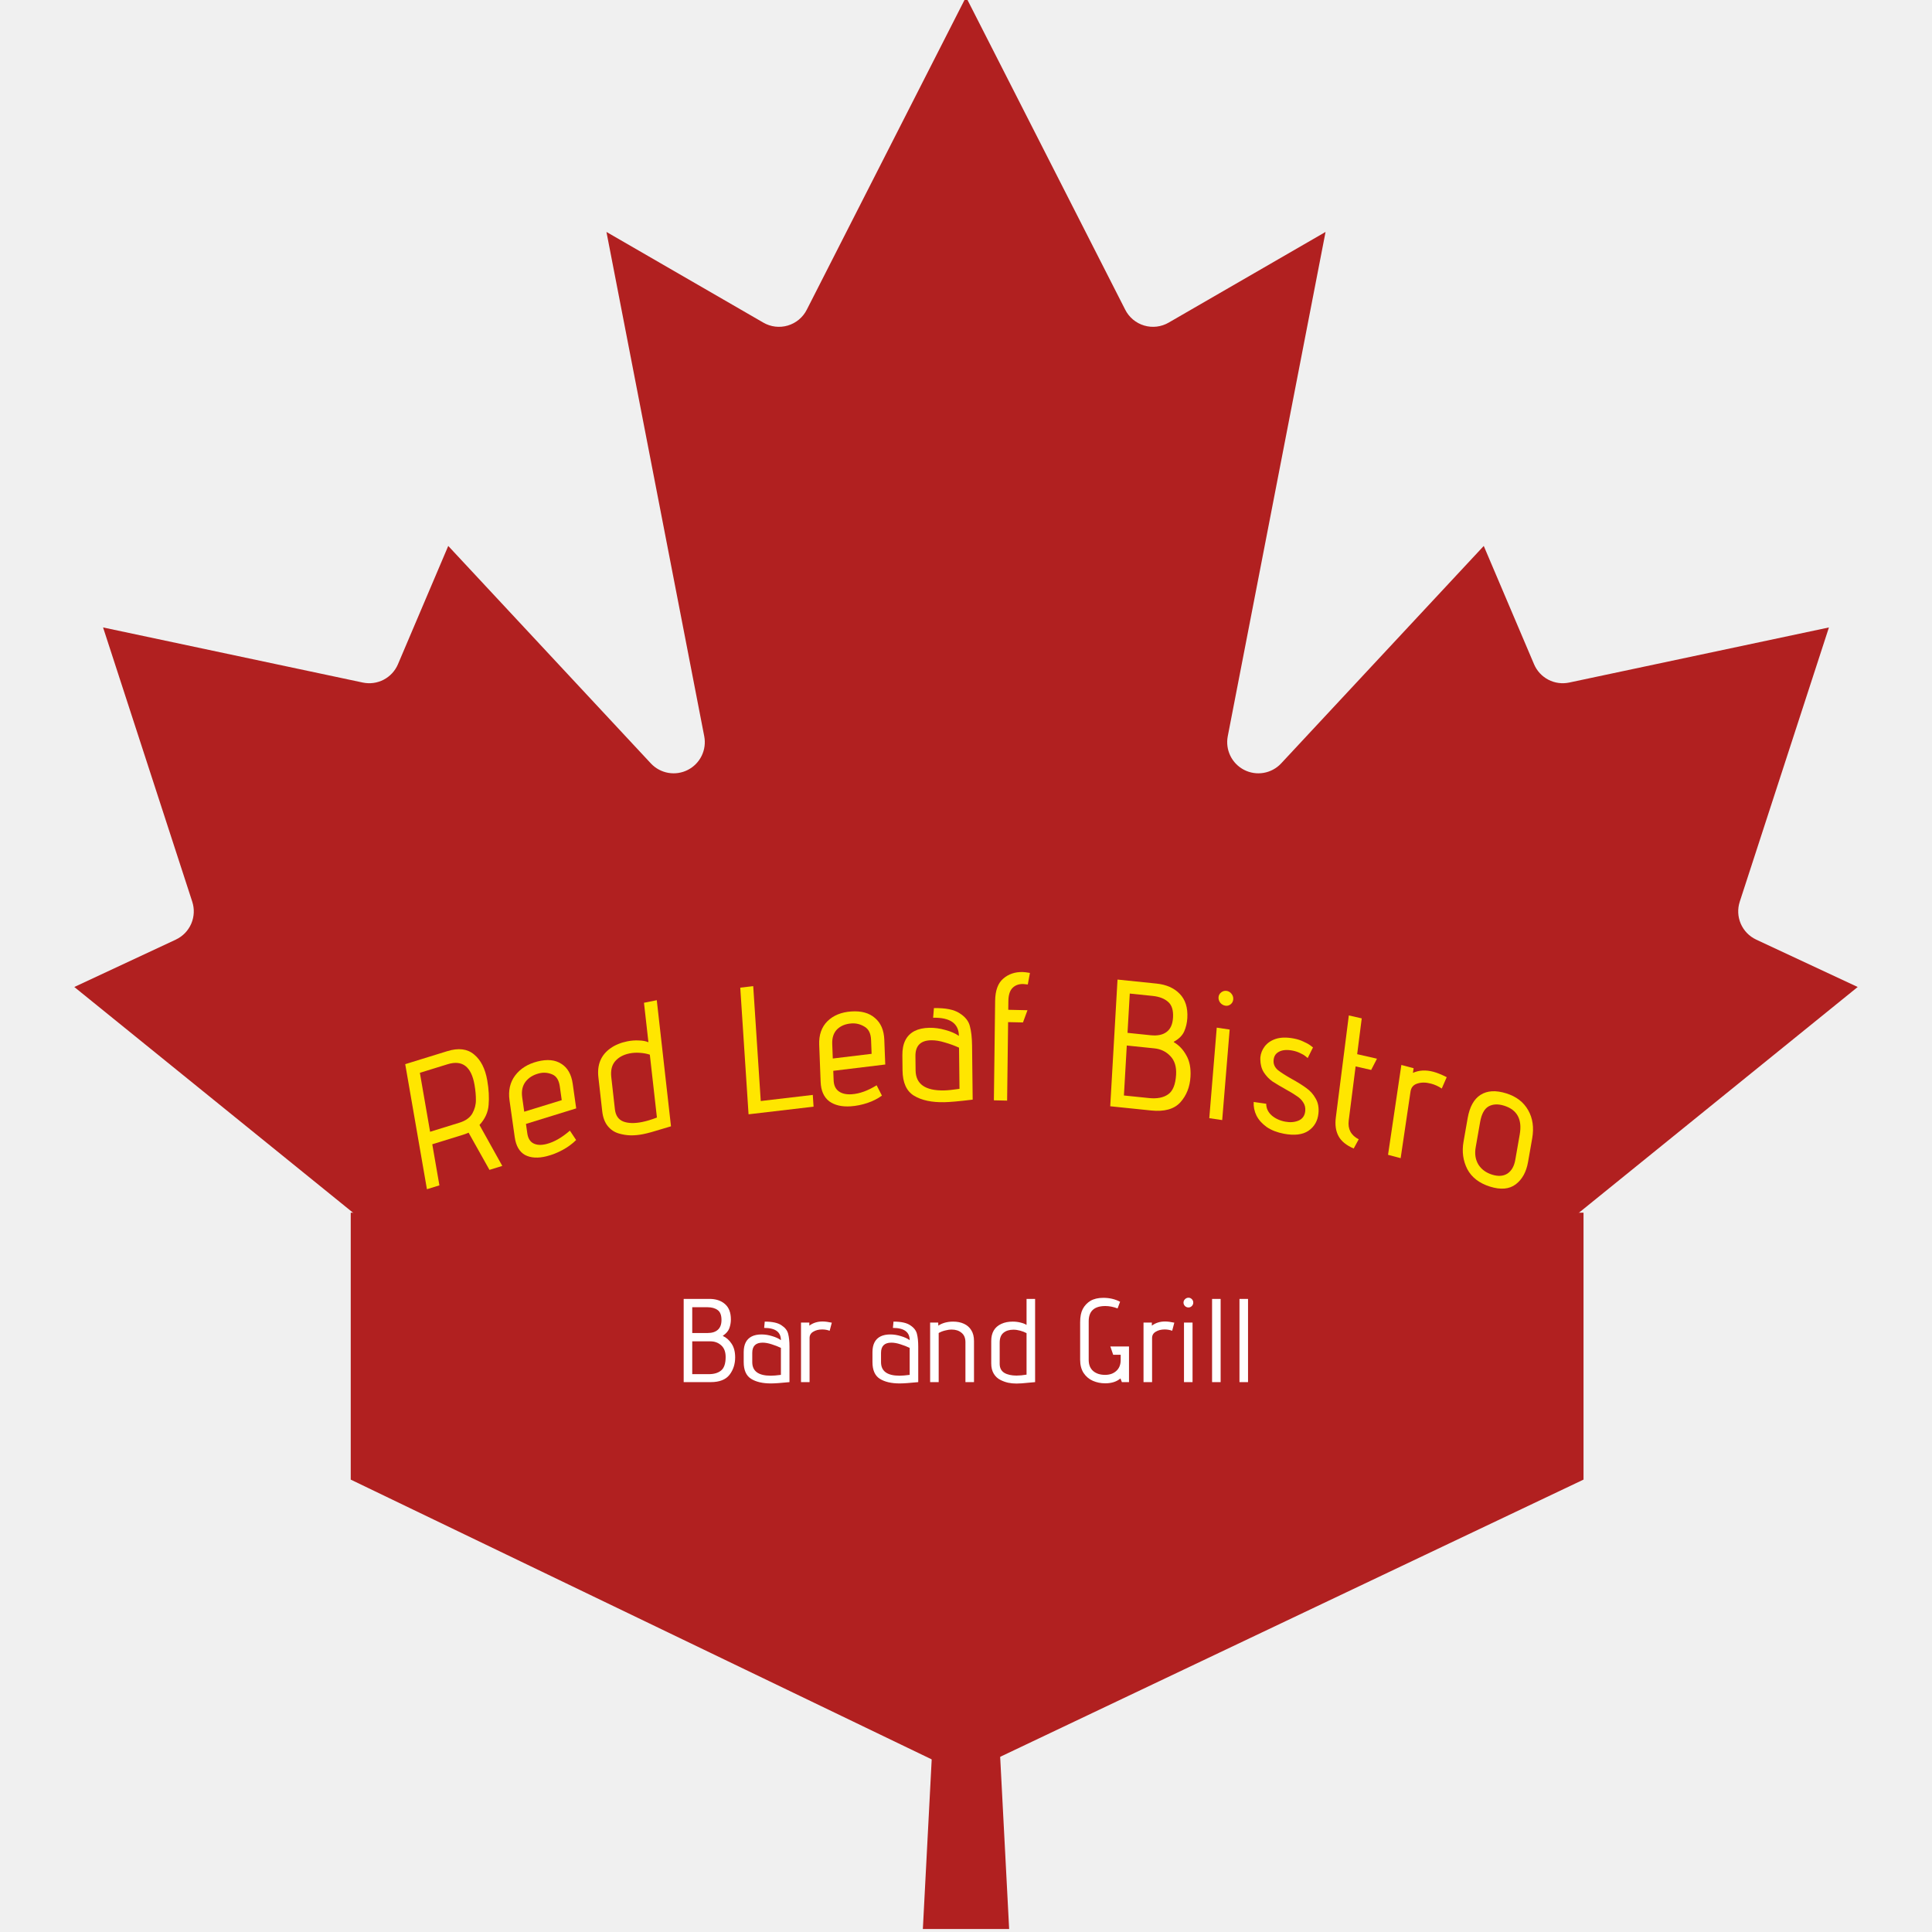
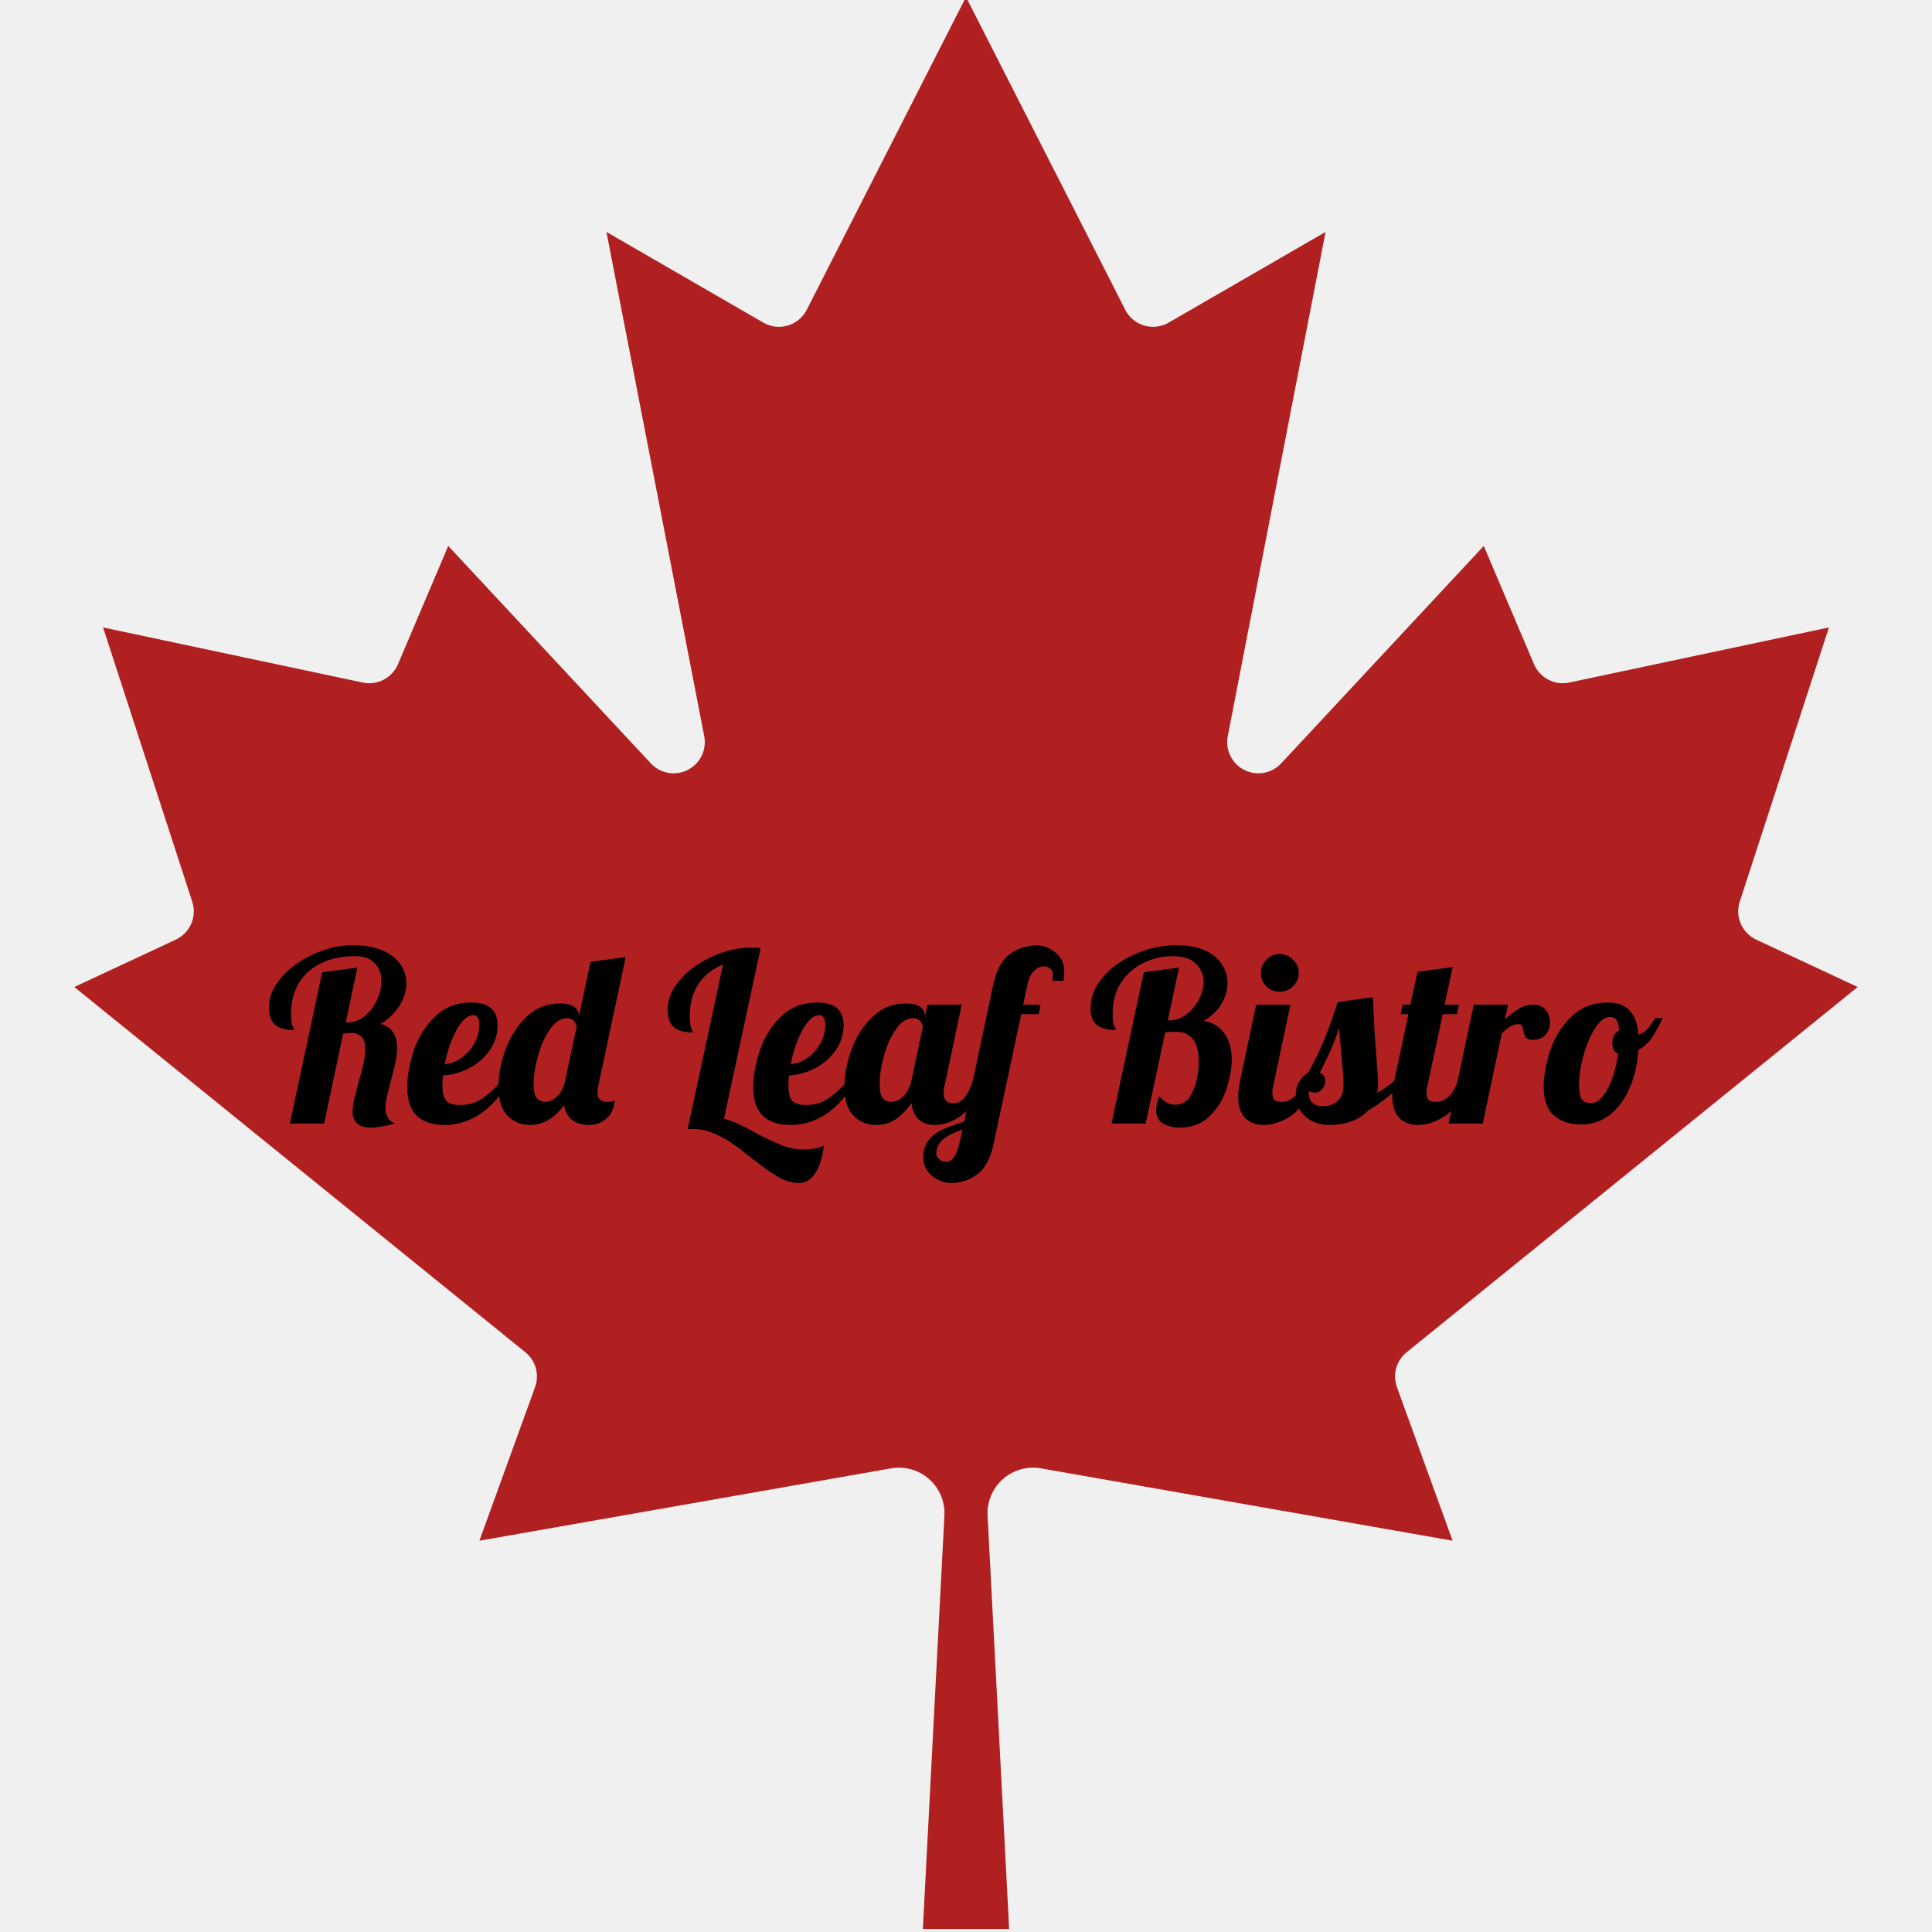
<svg xmlns="http://www.w3.org/2000/svg" width="650" height="650" viewBox="0 0 650 650" fill="none">
  <g clip-path="url(#clip0)">
-     <path d="M310.484 649L317.742 509.806C317.847 507.517 317.438 505.234 316.544 503.124C315.65 501.014 314.295 499.131 312.577 497.614C310.859 496.098 308.823 494.986 306.618 494.36C304.414 493.735 302.097 493.612 299.839 494L161.29 518.355L180 466.742C180.759 464.688 180.856 462.448 180.278 460.337C179.699 458.225 178.474 456.348 176.774 454.968L25 332.065L59.194 316.097C61.503 315.005 63.334 313.109 64.344 310.762C65.354 308.416 65.472 305.782 64.677 303.355L34.677 211.097L122.097 229.645C124.465 230.139 126.931 229.798 129.077 228.681C131.223 227.564 132.917 225.739 133.871 223.516L150.806 183.677L219.032 256.903C220.592 258.549 222.644 259.644 224.879 260.025C227.114 260.406 229.412 260.052 231.429 259.016C233.446 257.981 235.073 256.319 236.066 254.28C237.059 252.242 237.364 249.936 236.935 247.71L204.032 78.032L256.774 108.516C258.012 109.242 259.387 109.706 260.811 109.879C262.236 110.052 263.681 109.93 265.057 109.522C266.433 109.114 267.711 108.427 268.811 107.505C269.911 106.583 270.81 105.445 271.452 104.161L325 -1L378.548 104.161C379.19 105.445 380.089 106.583 381.189 107.505C382.289 108.427 383.567 109.114 384.943 109.522C386.319 109.93 387.764 110.052 389.189 109.879C390.613 109.706 391.988 109.242 393.226 108.516L445.968 78.032L413.065 247.71C412.636 249.936 412.941 252.242 413.934 254.28C414.927 256.319 416.553 257.981 418.571 259.016C420.588 260.052 422.886 260.406 425.121 260.025C427.356 259.644 429.408 258.549 430.968 256.903L499.194 183.677L516.129 223.516C517.083 225.739 518.777 227.564 520.923 228.681C523.069 229.798 525.535 230.139 527.903 229.645L615.323 211.097L585.323 303.355C584.528 305.782 584.646 308.416 585.656 310.762C586.666 313.109 588.497 315.005 590.806 316.097L625 332.065L473.226 454.968C471.526 456.348 470.301 458.225 469.722 460.337C469.144 462.448 469.241 464.688 470 466.742L488.71 518.355L350.161 494C347.903 493.612 345.586 493.735 343.382 494.36C341.177 494.986 339.141 496.098 337.423 497.614C335.705 499.131 334.35 501.014 333.456 503.124C332.562 505.234 332.153 507.517 332.258 509.806L339.516 649H310.484Z" fill="#B12020" />
-     <path d="M118 408H532.758V497.797L324 597L118 497.797V408Z" fill="#B12020" />
-     <path d="M230.015 437H238.655C240.841 437 242.588 437.573 243.895 438.72C245.228 439.867 245.895 441.587 245.895 443.88C245.895 444.92 245.721 445.92 245.375 446.88C245.028 447.813 244.321 448.64 243.255 449.36L243.215 449.44V449.48C244.388 450.013 245.361 450.88 246.135 452.08C246.935 453.253 247.335 454.787 247.335 456.68C247.335 458.947 246.695 460.907 245.415 462.56C244.135 464.187 242.028 465 239.095 465H230.015V437ZM238.055 448.48C239.548 448.48 240.695 448.12 241.495 447.4C242.321 446.68 242.735 445.573 242.735 444.08C242.735 442.48 242.308 441.373 241.455 440.76C240.601 440.12 239.441 439.8 237.975 439.8H232.895V448.48H238.055ZM238.455 462.32C240.241 462.32 241.628 461.907 242.615 461.08C243.628 460.253 244.135 458.747 244.135 456.56C244.135 454.8 243.628 453.48 242.615 452.6C241.628 451.72 240.428 451.28 239.015 451.28H232.895V462.32H238.455ZM265.61 465C262.73 465.293 260.65 465.44 259.37 465.44C256.57 465.44 254.344 464.92 252.69 463.88C251.037 462.84 250.21 460.96 250.21 458.24V454.92C250.21 452.28 251.13 450.507 252.97 449.6C253.85 449.173 254.93 448.96 256.21 448.96C257.384 448.96 258.57 449.147 259.77 449.52C260.97 449.867 261.957 450.32 262.73 450.88C262.73 448.133 260.85 446.76 257.09 446.76L257.29 444.64C259.85 444.64 261.73 445.053 262.93 445.88C264.157 446.68 264.904 447.64 265.17 448.76C265.464 449.88 265.61 451.32 265.61 453.08V465ZM262.73 453.48C261.797 453.027 260.77 452.627 259.65 452.28C258.53 451.907 257.504 451.72 256.57 451.72C254.25 451.72 253.09 452.867 253.09 455.16V458.28C253.09 461.32 255.17 462.84 259.33 462.84C260.157 462.84 261.29 462.747 262.73 462.56V453.48ZM269.491 444.96H272.291V446C273.544 445.067 275.024 444.6 276.731 444.6C277.584 444.6 278.624 444.733 279.851 445L279.131 447.72C278.331 447.427 277.491 447.28 276.611 447.28C275.437 447.28 274.437 447.533 273.611 448.04C272.784 448.52 272.371 449.227 272.371 450.16V465H269.491V444.96ZM308.931 465C306.051 465.293 303.971 465.44 302.691 465.44C299.891 465.44 297.664 464.92 296.011 463.88C294.357 462.84 293.531 460.96 293.531 458.24V454.92C293.531 452.28 294.451 450.507 296.291 449.6C297.171 449.173 298.251 448.96 299.531 448.96C300.704 448.96 301.891 449.147 303.091 449.52C304.291 449.867 305.277 450.32 306.051 450.88C306.051 448.133 304.171 446.76 300.411 446.76L300.611 444.64C303.171 444.64 305.051 445.053 306.251 445.88C307.477 446.68 308.224 447.64 308.491 448.76C308.784 449.88 308.931 451.32 308.931 453.08V465ZM306.051 453.48C305.117 453.027 304.091 452.627 302.971 452.28C301.851 451.907 300.824 451.72 299.891 451.72C297.571 451.72 296.411 452.867 296.411 455.16V458.28C296.411 461.32 298.491 462.84 302.651 462.84C303.477 462.84 304.611 462.747 306.051 462.56V453.48ZM324.811 451.6C324.811 450.16 324.371 449.093 323.491 448.4C322.638 447.68 321.544 447.32 320.211 447.32C319.464 447.32 318.704 447.427 317.931 447.64C317.158 447.827 316.451 448.107 315.811 448.48V465H312.931V444.96H315.651L315.691 446C316.304 445.573 317.038 445.24 317.891 445C318.771 444.76 319.691 444.64 320.651 444.64C322.038 444.64 323.251 444.88 324.291 445.36C325.358 445.84 326.184 446.56 326.771 447.52C327.384 448.48 327.691 449.693 327.691 451.16V465H324.811V451.6ZM333.491 451.16C333.491 448.36 334.624 446.44 336.891 445.4C337.984 444.893 339.264 444.64 340.731 444.64C341.638 444.64 342.504 444.747 343.331 444.96C344.158 445.147 344.838 445.413 345.371 445.76V437H348.251V465L346.051 465.2C344.318 465.387 342.958 465.48 341.971 465.48C340.984 465.48 340.051 465.387 339.171 465.2C338.318 465.013 337.464 464.707 336.611 464.28C335.651 463.8 334.891 463.093 334.331 462.16C333.771 461.227 333.491 460.08 333.491 458.72V451.16ZM345.371 448.52C344.731 448.173 344.011 447.893 343.211 447.68C342.438 447.467 341.678 447.36 340.931 447.36C339.571 447.36 338.464 447.707 337.611 448.4C336.758 449.093 336.331 450.2 336.331 451.72V458.84C336.331 460.227 336.851 461.24 337.891 461.88C338.931 462.493 340.304 462.8 342.011 462.8C343.024 462.8 344.144 462.693 345.371 462.48V448.52ZM376.961 463.76C375.681 464.853 373.974 465.4 371.841 465.4C370.347 465.4 368.961 465.12 367.681 464.56C366.401 464 365.361 463.12 364.561 461.92C363.787 460.72 363.401 459.227 363.401 457.44V444.88C363.401 443.013 363.694 441.52 364.281 440.4C364.894 439.253 365.761 438.333 366.881 437.64C368.054 436.973 369.494 436.64 371.201 436.64C373.281 436.64 375.161 437.08 376.841 437.96L376.001 440.2C374.561 439.667 373.187 439.4 371.881 439.4C368.147 439.4 366.281 441.107 366.281 444.52V457.52C366.281 459.147 366.787 460.4 367.801 461.28C368.814 462.133 370.147 462.56 371.801 462.56C373.347 462.56 374.601 462.12 375.561 461.24C376.547 460.36 377.041 459.133 377.041 457.56V455.8H374.521L373.561 453H379.841V465H377.441L376.961 463.76ZM384.725 444.96H387.525V446C388.778 445.067 390.258 444.6 391.965 444.6C392.818 444.6 393.858 444.733 395.085 445L394.365 447.72C393.565 447.427 392.725 447.28 391.845 447.28C390.672 447.28 389.672 447.533 388.845 448.04C388.018 448.52 387.605 449.227 387.605 450.16V465H384.725V444.96ZM399.859 439.88C399.405 439.88 399.005 439.72 398.659 439.4C398.339 439.053 398.179 438.667 398.179 438.24C398.179 437.813 398.339 437.44 398.659 437.12C399.005 436.773 399.405 436.6 399.859 436.6C400.285 436.6 400.659 436.76 400.979 437.08C401.299 437.4 401.459 437.787 401.459 438.24C401.459 438.693 401.299 439.08 400.979 439.4C400.659 439.72 400.285 439.88 399.859 439.88ZM398.339 444.96H401.219V465H398.339V444.96ZM407.788 437H410.668V465H407.788V437ZM417.007 437H419.887V465H417.007V437Z" fill="white" />
-     <path d="M157.651 381.073C156.966 381.369 156.351 381.602 155.807 381.77L145.434 384.977L147.833 398.8L143.637 400.098L136.334 358.027L150.495 353.648C154.225 352.495 157.215 352.858 159.466 354.738C161.755 356.605 163.244 359.523 163.932 363.489C164.454 366.494 164.606 369.255 164.387 371.771C164.201 374.235 163.177 376.472 161.316 378.483L168.988 392.26L164.676 393.593L157.651 381.073ZM154.552 377.725C156.65 377.076 158.107 376.035 158.922 374.601C159.731 373.126 160.126 371.632 160.109 370.117C160.124 368.551 159.971 366.846 159.651 365.003C158.58 358.832 155.558 356.516 150.585 358.054L141.26 360.937L144.703 380.77L154.552 377.725Z" fill="#FFE600" />
-     <path d="M193.832 383.547C192.544 384.833 191.028 385.948 189.283 386.891C187.538 387.834 185.759 388.535 183.946 388.995C181.029 389.734 178.6 389.599 176.66 388.589C174.754 387.529 173.593 385.53 173.177 382.59L171.423 370.209C170.961 366.948 171.587 364.161 173.302 361.849C175.055 359.528 177.568 357.952 180.84 357.123C184.112 356.293 186.783 356.554 188.853 357.906C190.956 359.208 192.233 361.45 192.684 364.631L193.856 372.905L176.955 378.129L177.4 381.269C177.639 382.961 178.332 384.099 179.476 384.685C180.621 385.27 182.08 385.338 183.854 384.889C186.416 384.239 189.042 382.739 191.731 380.389L193.832 383.547ZM188.333 365.483C188.031 363.349 187.167 362.004 185.74 361.448C184.308 360.852 182.843 360.744 181.345 361.124C179.374 361.623 177.855 362.572 176.787 363.969C175.758 365.356 175.392 367.096 175.689 369.19L176.373 374.022L188.992 370.134L188.333 365.483Z" fill="#FFE600" />
-     <path d="M201.32 362.415C200.841 358.172 202.207 354.92 205.418 352.661C206.966 351.563 208.836 350.793 211.028 350.35C212.384 350.077 213.698 349.977 214.97 350.051C216.237 350.084 217.299 350.283 218.156 350.648L216.659 337.373L220.964 336.504L225.748 378.935L222.494 379.902C219.935 380.708 217.918 381.259 216.443 381.557C214.968 381.855 213.557 381.995 212.209 381.978C210.902 381.952 209.574 381.745 208.225 381.356C206.708 380.918 205.451 380.076 204.455 378.831C203.458 377.586 202.844 375.932 202.611 373.871L201.32 362.415ZM218.627 354.83C217.612 354.498 216.487 354.291 215.255 354.209C214.063 354.119 212.908 354.187 211.792 354.412C209.759 354.822 208.164 355.681 207.007 356.99C205.85 358.298 205.401 360.103 205.661 362.407L206.877 373.196C207.114 375.298 208.065 376.677 209.729 377.333C211.388 377.948 213.493 377.999 216.045 377.484C217.559 377.178 219.215 376.679 221.013 375.985L218.627 354.83Z" fill="#FFE600" />
-     <path d="M249.051 332.286L253.413 331.775L255.946 370.427L273.455 368.372L273.715 372.329L251.844 374.895L249.051 332.286Z" fill="#FFE600" />
-     <path d="M296.713 368.61C295.289 369.646 293.653 370.472 291.806 371.089C289.958 371.705 288.101 372.078 286.235 372.207C283.233 372.414 280.811 371.848 278.97 370.509C277.167 369.126 276.209 366.951 276.094 363.984L275.612 351.489C275.485 348.197 276.4 345.567 278.358 343.598C280.357 341.627 283.04 340.524 286.407 340.292C289.774 340.059 292.426 340.793 294.363 342.492C296.339 344.149 297.389 346.582 297.513 349.792L297.835 358.143L280.344 360.268L280.466 363.438C280.532 365.145 281.109 366.388 282.197 367.169C283.284 367.949 284.741 368.276 286.567 368.15C289.204 367.968 291.992 366.96 294.932 365.128L296.713 368.61ZM293.061 349.855C292.978 347.702 292.249 346.224 290.876 345.422C289.501 344.58 288.043 344.213 286.501 344.319C284.473 344.459 282.851 345.121 281.636 346.305C280.461 347.487 279.914 349.134 279.996 351.247L280.184 356.123L293.242 354.549L293.061 349.855Z" fill="#FFE600" />
-     <path d="M327.246 369.958C322.86 370.495 319.691 370.783 317.74 370.822C313.471 370.909 310.067 370.184 307.528 368.65C304.989 367.115 303.696 364.273 303.649 360.126L303.592 355.063C303.547 351.037 304.919 348.305 307.709 346.865C309.043 346.188 310.686 345.829 312.637 345.789C314.426 345.753 316.239 346.001 318.075 346.533C319.911 347.025 321.423 347.686 322.612 348.516C322.564 344.327 319.674 342.291 313.941 342.407L314.21 339.168C318.113 339.089 320.986 339.662 322.83 340.885C324.714 342.067 325.869 343.508 326.295 345.208C326.762 346.906 327.01 349.098 327.041 351.782L327.246 369.958ZM322.656 352.48C321.226 351.818 319.653 351.24 317.94 350.746C316.226 350.211 314.657 349.958 313.234 349.987C309.697 350.059 307.948 351.843 307.987 355.34L308.041 360.098C308.094 364.733 311.291 366.987 317.634 366.859C318.894 366.833 320.621 366.656 322.813 366.327L322.656 352.48Z" fill="#FFE600" />
-     <path d="M334.803 336.704C334.847 333.248 335.752 330.767 337.52 329.261C339.288 327.715 341.473 326.971 344.075 327.029C344.645 327.042 345.457 327.142 346.512 327.328L345.792 331.217C345.061 331.119 344.553 331.067 344.269 331.06C342.724 331.026 341.498 331.486 340.591 332.442C339.726 333.358 339.28 334.812 339.255 336.805L339.218 339.732L345.683 339.878L344.167 343.993L339.166 343.88L338.834 370.291L334.382 370.191L334.803 336.704Z" fill="#FFE600" />
-     <path d="M375.977 329.563L389.084 330.912C392.401 331.254 395 332.4 396.882 334.35C398.804 336.304 399.665 339.027 399.464 342.518C399.373 344.102 399.022 345.597 398.412 347.004C397.805 348.371 396.66 349.519 394.979 350.449L394.912 350.564L394.908 350.625C396.641 351.621 398.042 353.092 399.11 355.04C400.221 356.951 400.693 359.348 400.527 362.231C400.329 365.682 399.186 368.566 397.1 370.883C395.015 373.16 391.748 374.069 387.299 373.611L373.525 372.192L375.977 329.563ZM387.168 348.297C389.433 348.53 391.204 348.161 392.481 347.19C393.798 346.223 394.522 344.603 394.653 342.329C394.793 339.893 394.243 338.141 393.002 337.074C391.764 335.967 390.032 335.298 387.807 335.069L380.101 334.275L379.34 347.491L387.168 348.297ZM386.563 369.43C389.273 369.71 391.413 369.297 392.982 368.192C394.591 367.092 395.492 364.877 395.684 361.548C395.838 358.869 395.185 356.78 393.725 355.282C392.305 353.788 390.523 352.93 388.379 352.71L379.095 351.754L378.128 368.562L386.563 369.43Z" fill="#FFE600" />
-     <path d="M412.291 338.36C411.607 338.259 411.023 337.926 410.541 337.363C410.101 336.765 409.908 336.141 409.962 335.493C410.015 334.845 410.303 334.313 410.826 333.898C411.393 333.448 412.018 333.274 412.702 333.375C413.346 333.47 413.889 333.796 414.331 334.354C414.774 334.911 414.967 335.535 414.91 336.224C414.853 336.913 414.563 337.465 414.041 337.88C413.518 338.295 412.934 338.455 412.291 338.36ZM409.361 345.742L413.706 346.383L411.194 376.841L406.849 376.2L409.361 345.742Z" fill="#FFE600" />
-     <path d="M426.004 371.349C426.007 372.875 426.624 374.187 427.854 375.283C429.088 376.339 430.605 377.035 432.404 377.372C434.043 377.679 435.522 377.564 436.841 377.028C438.205 376.458 438.969 375.385 439.134 373.808C439.249 372.716 439.024 371.746 438.461 370.898C437.937 370.058 437.217 369.345 436.3 368.761C435.427 368.144 434.201 367.399 432.621 366.526C430.735 365.472 429.219 364.569 428.075 363.819C426.975 363.036 426.021 362.032 425.211 360.808C424.442 359.592 424.044 358.136 424.018 356.44L424.034 355.701C424.174 354.366 424.669 353.139 425.519 352.02C426.414 350.868 427.663 350.03 429.267 349.506C430.91 348.989 432.891 348.947 435.21 349.381C436.489 349.621 437.593 349.972 438.523 350.435C439.497 350.865 440.249 351.273 440.779 351.661C441.309 352.049 441.63 352.295 441.741 352.398L439.962 355.962C439.851 355.859 439.588 355.645 439.173 355.32C438.799 355.002 438.223 354.667 437.445 354.315C436.67 353.923 435.784 353.633 434.785 353.446C432.906 353.094 431.382 353.242 430.214 353.889C429.046 354.537 428.466 355.603 428.474 357.089C428.479 358.204 428.968 359.182 429.939 360.024C430.955 360.832 432.502 361.823 434.58 362.996C436.623 364.121 438.267 365.15 439.514 366.085C440.806 366.986 441.846 368.15 442.634 369.576C443.466 370.969 443.779 372.657 443.571 374.639C443.309 377.146 442.19 379.081 440.213 380.443C438.241 381.764 435.496 382.096 431.979 381.437C429.7 381.01 427.762 380.256 426.163 379.173C424.609 378.057 423.46 376.769 422.716 375.31C422.012 373.859 421.703 372.337 421.788 370.745L426.004 371.349Z" fill="#FFE600" />
-     <path d="M455.44 386.405C452.964 385.342 451.264 383.958 450.338 382.253C449.413 380.547 449.107 378.464 449.421 376.004L453.798 341.633L458.14 342.623L456.606 354.665L463.267 356.183L461.316 359.973L456.082 358.779L453.762 376.993C453.398 379.858 454.517 381.96 457.121 383.301L455.44 386.405Z" fill="#FFE600" />
-     <path d="M471.469 358.292L475.596 359.386L475.364 360.955C477.42 360.037 479.705 359.912 482.221 360.579C483.479 360.913 484.982 361.521 486.731 362.402L485.062 366.224C483.948 365.469 482.742 364.919 481.445 364.575C479.716 364.116 478.185 364.108 476.853 364.549C475.527 364.95 474.76 365.854 474.552 367.262L471.235 389.649L466.989 388.523L471.469 358.292Z" fill="#FFE600" />
-     <path d="M514.095 390.941C513.505 394.306 512.124 396.81 509.953 398.452C507.782 400.095 504.892 400.35 501.284 399.217C497.676 398.084 495.133 396.124 493.657 393.337C492.227 390.521 491.804 387.451 492.387 384.126L493.777 376.195C494.445 372.39 495.885 369.778 498.099 368.36C500.358 366.914 503.253 366.745 506.784 367.854C510.16 368.914 512.612 370.803 514.141 373.523C515.677 376.203 516.125 379.365 515.486 383.01L514.095 390.941ZM511.295 381.695C512.188 376.608 510.441 373.376 506.057 372C504.001 371.354 502.246 371.437 500.794 372.249C499.381 373.073 498.438 374.827 497.968 377.511L496.472 386.043C496.092 388.206 496.392 390.117 497.37 391.776C498.393 393.408 499.934 394.546 501.99 395.192C504.046 395.837 505.765 395.722 507.147 394.846C508.536 393.929 509.42 392.39 509.799 390.227L511.295 381.695Z" fill="#FFE600" />
+     <path d="M310.484 649L317.742 509.806C317.847 507.517 317.438 505.234 316.544 503.124C315.65 501.014 314.295 499.131 312.577 497.614C310.859 496.098 308.823 494.986 306.618 494.36C304.414 493.735 302.097 493.612 299.839 494L161.29 518.355L180 466.742C180.759 464.688 180.856 462.448 180.278 460.337C179.699 458.225 178.474 456.348 176.774 454.968L25 332.065L59.194 316.097C61.503 315.005 63.334 313.109 64.344 310.762C65.354 308.416 65.472 305.782 64.677 303.355L34.677 211.097L122.097 229.645C124.465 230.139 126.931 229.798 129.077 228.681C131.223 227.564 132.917 225.739 133.871 223.516L150.806 183.677L219.032 256.903C220.592 258.549 222.644 259.644 224.879 260.025C227.114 260.406 229.412 260.052 231.429 259.016C233.446 257.98 235.073 256.319 236.066 254.28C237.059 252.242 237.364 249.936 236.935 247.71L204.032 78.032L256.774 108.516C258.012 109.242 259.387 109.706 260.811 109.879C262.236 110.052 263.681 109.93 265.057 109.522C266.433 109.114 267.711 108.427 268.811 107.505C269.911 106.583 270.81 105.445 271.452 104.161L325 -1L378.548 104.161C379.19 105.445 380.089 106.583 381.189 107.505C382.289 108.427 383.567 109.114 384.943 109.522C386.319 109.93 387.764 110.052 389.189 109.879C390.613 109.706 391.988 109.242 393.226 108.516L445.968 78.032L413.065 247.71C412.636 249.936 412.941 252.242 413.934 254.28C414.927 256.319 416.553 257.98 418.57 259.016C420.588 260.052 422.886 260.406 425.121 260.025C427.356 259.644 429.408 258.549 430.968 256.903L499.194 183.677L516.129 223.516C517.083 225.739 518.777 227.564 520.923 228.681C523.069 229.798 525.535 230.139 527.903 229.645L615.323 211.097L585.323 303.355C584.528 305.782 584.646 308.416 585.656 310.762C586.666 313.109 588.497 315.005 590.806 316.097L625 332.065L473.226 454.968C471.526 456.348 470.301 458.225 469.722 460.337C469.144 462.448 469.241 464.688 470 466.742L488.71 518.355L350.161 494C347.903 493.612 345.586 493.735 343.382 494.36C341.177 494.986 339.141 496.098 337.423 497.614C335.705 499.131 334.35 501.014 333.456 503.124C332.562 505.234 332.153 507.517 332.258 509.806L339.516 649H310.484Z" fill="#B12020" />
+     <path d="M124.88 379.36C120.72 379.36 118.64 377.573 118.64 374C118.64 372.827 118.8 371.493 119.12 370C119.493 368.453 120 366.48 120.64 364.08C121.387 361.573 121.947 359.44 122.32 357.68C122.693 355.92 122.88 354.347 122.88 352.96C122.88 349.333 121.28 347.52 118.08 347.52C117.227 347.52 116.347 347.627 115.44 347.84L109.04 378H97.52L108.4 327.12L120.24 325.52L116.32 344H116.96C119.04 344 120.96 343.28 122.72 341.84C124.48 340.4 125.84 338.613 126.8 336.48C127.813 334.293 128.32 332.16 128.32 330.08C128.32 327.627 127.573 325.627 126.08 324.08C124.64 322.48 122.453 321.68 119.52 321.68C115.2 321.68 111.413 322.453 108.16 324C104.907 325.547 102.373 327.787 100.56 330.72C98.8 333.653 97.92 337.12 97.92 341.12C97.92 343.093 98.107 344.48 98.48 345.28C98.853 346.027 99.04 346.453 99.04 346.56C96.16 346.56 94 345.973 92.56 344.8C91.173 343.573 90.48 341.573 90.48 338.8C90.48 335.387 91.867 332.08 94.64 328.88C97.467 325.627 101.067 323.013 105.44 321.04C109.813 319.013 114.187 318 118.56 318C122.56 318 125.92 318.587 128.64 319.76C131.36 320.933 133.387 322.507 134.72 324.48C136.053 326.4 136.72 328.507 136.72 330.8C136.72 333.307 135.947 335.813 134.4 338.32C132.853 340.827 130.747 342.88 128.08 344.48C130.107 345.067 131.52 346.053 132.32 347.44C133.173 348.773 133.6 350.453 133.6 352.48C133.6 354.027 133.413 355.68 133.04 357.44C132.667 359.147 132.133 361.28 131.44 363.84C131.013 365.493 130.613 367.12 130.24 368.72C129.867 370.32 129.68 371.653 129.68 372.72C129.68 373.947 129.947 375.04 130.48 376C131.067 376.96 131.84 377.627 132.8 378C129.547 378.907 126.907 379.36 124.88 379.36ZM149.487 378.48C145.54 378.48 142.474 377.467 140.287 375.44C138.1 373.36 137.007 370.133 137.007 365.76C137.007 362.08 137.727 358.027 139.167 353.6C140.607 349.173 142.954 345.36 146.207 342.16C149.46 338.907 153.594 337.28 158.607 337.28C164.474 337.28 167.407 339.84 167.407 344.96C167.407 347.947 166.554 350.693 164.847 353.2C163.14 355.707 160.874 357.733 158.047 359.28C155.22 360.773 152.207 361.627 149.007 361.84C148.9 363.44 148.847 364.507 148.847 365.04C148.847 367.653 149.3 369.44 150.207 370.4C151.114 371.307 152.58 371.76 154.607 371.76C157.487 371.76 159.94 371.093 161.967 369.76C164.047 368.427 166.314 366.4 168.767 363.68H171.487C165.567 373.547 158.234 378.48 149.487 378.48ZM149.647 358C151.62 357.893 153.487 357.2 155.247 355.92C157.06 354.64 158.5 353.013 159.567 351.04C160.687 349.067 161.247 346.987 161.247 344.8C161.247 342.613 160.58 341.52 159.247 341.52C157.327 341.52 155.434 343.2 153.567 346.56C151.754 349.92 150.447 353.733 149.647 358ZM178.35 378.48C175.31 378.48 172.777 377.44 170.75 375.36C168.723 373.28 167.71 370.027 167.71 365.6C167.71 361.653 168.483 357.52 170.03 353.2C171.63 348.827 173.977 345.147 177.07 342.16C180.217 339.12 183.95 337.6 188.27 337.6C190.457 337.6 192.083 337.973 193.15 338.72C194.217 339.467 194.75 340.453 194.75 341.68V342L198.67 323.6L210.51 322L201.31 365.2C201.097 366 200.99 366.773 200.99 367.52C200.99 369.653 202.083 370.72 204.27 370.72C205.23 370.72 206.083 370.56 206.83 370.24C206.617 372.907 205.657 374.96 203.95 376.4C202.297 377.787 200.323 378.48 198.03 378.48C195.897 378.48 194.083 377.947 192.59 376.88C191.15 375.76 190.19 374.08 189.71 371.84C186.51 376.267 182.723 378.48 178.35 378.48ZM183.55 370.72C184.723 370.72 185.897 370.213 187.07 369.2C188.297 368.187 189.203 366.773 189.79 364.96L190.11 363.68L194.03 345.36C193.55 343.493 192.457 342.56 190.75 342.56C188.617 342.56 186.697 343.813 184.99 346.32C183.283 348.773 181.95 351.76 180.99 355.28C180.03 358.747 179.55 361.813 179.55 364.48C179.55 367.147 179.923 368.853 180.67 369.6C181.47 370.347 182.43 370.72 183.55 370.72ZM268.861 398C266.461 398 264.087 397.307 261.741 395.92C259.447 394.587 256.514 392.507 252.941 389.68C250.274 387.547 247.981 385.813 246.061 384.48C244.194 383.2 242.141 382.107 239.901 381.2C237.714 380.293 235.474 379.84 233.181 379.84C232.381 379.84 231.767 379.867 231.341 379.92L243.261 324.48C239.687 325.92 236.914 328.133 234.941 331.12C233.021 334.053 232.061 337.653 232.061 341.92C232.061 343.893 232.247 345.28 232.621 346.08C232.994 346.827 233.181 347.253 233.181 347.36C230.301 347.36 228.141 346.773 226.701 345.6C225.314 344.373 224.621 342.373 224.621 339.6C224.621 336.187 226.007 332.88 228.781 329.68C231.607 326.427 235.207 323.813 239.581 321.84C243.954 319.813 248.327 318.8 252.701 318.8C253.447 318.8 254.514 318.853 255.901 318.96L243.581 376.4C245.074 376.773 246.594 377.307 248.141 378C249.741 378.747 251.661 379.733 253.901 380.96C257.367 382.827 260.327 384.24 262.781 385.2C265.234 386.213 267.794 386.72 270.461 386.72C272.861 386.72 275.101 386.293 277.181 385.44C276.754 389.333 275.794 392.4 274.301 394.64C272.861 396.88 271.047 398 268.861 398ZM265.893 378.48C261.946 378.48 258.88 377.467 256.693 375.44C254.506 373.36 253.413 370.133 253.413 365.76C253.413 362.08 254.133 358.027 255.573 353.6C257.013 349.173 259.36 345.36 262.613 342.16C265.866 338.907 270 337.28 275.013 337.28C280.88 337.28 283.813 339.84 283.813 344.96C283.813 347.947 282.96 350.693 281.253 353.2C279.546 355.707 277.28 357.733 274.453 359.28C271.626 360.773 268.613 361.627 265.413 361.84C265.306 363.44 265.253 364.507 265.253 365.04C265.253 367.653 265.706 369.44 266.613 370.4C267.52 371.307 268.986 371.76 271.013 371.76C273.893 371.76 276.346 371.093 278.373 369.76C280.453 368.427 282.72 366.4 285.173 363.68H287.893C281.973 373.547 274.64 378.48 265.893 378.48ZM266.053 358C268.026 357.893 269.893 357.2 271.653 355.92C273.466 354.64 274.906 353.013 275.973 351.04C277.093 349.067 277.653 346.987 277.653 344.8C277.653 342.613 276.986 341.52 275.653 341.52C273.733 341.52 271.84 343.2 269.973 346.56C268.16 349.92 266.853 353.733 266.053 358ZM294.756 378.48C291.716 378.48 289.183 377.44 287.156 375.36C285.13 373.28 284.116 370.027 284.116 365.6C284.116 361.653 284.89 357.52 286.436 353.2C288.036 348.827 290.383 345.147 293.476 342.16C296.623 339.12 300.356 337.6 304.676 337.6C306.863 337.6 308.49 337.973 309.556 338.72C310.623 339.467 311.156 340.453 311.156 341.68V342.24L312.036 338H323.556L317.796 365.2C317.583 366 317.476 366.853 317.476 367.76C317.476 370.053 318.57 371.2 320.756 371.2C322.25 371.2 323.53 370.507 324.596 369.12C325.716 367.733 326.596 365.92 327.236 363.68H330.596C328.623 369.44 326.17 373.36 323.236 375.44C320.356 377.467 317.45 378.48 314.516 378.48C312.276 378.48 310.463 377.867 309.076 376.64C307.743 375.36 306.943 373.52 306.676 371.12C305.13 373.307 303.396 375.093 301.476 376.48C299.61 377.813 297.37 378.48 294.756 378.48ZM299.956 370.72C301.29 370.72 302.596 370.107 303.876 368.88C305.21 367.6 306.116 365.867 306.596 363.68L310.436 345.6C310.436 344.907 310.17 344.24 309.636 343.6C309.103 342.907 308.276 342.56 307.156 342.56C305.023 342.56 303.103 343.813 301.396 346.32C299.69 348.773 298.356 351.76 297.396 355.28C296.436 358.747 295.956 361.813 295.956 364.48C295.956 367.147 296.33 368.853 297.076 369.6C297.876 370.347 298.836 370.72 299.956 370.72ZM320.066 398C317.559 398 315.372 397.173 313.506 395.52C311.586 393.92 310.626 391.867 310.626 389.36C310.626 387.067 311.212 385.173 312.386 383.68C313.559 382.187 315.079 380.987 316.946 380.08C318.812 379.227 321.292 378.32 324.386 377.36L334.066 331.68C335.132 326.56 336.999 323.013 339.666 321.04C342.386 319.067 345.372 318.08 348.626 318.08C351.132 318.08 353.319 318.907 355.186 320.56C357.106 322.16 358.066 324.213 358.066 326.72C358.066 327.947 357.986 329.04 357.826 330H354.066C354.172 328.827 354.226 328.107 354.226 327.84C354.226 326.987 353.932 326.32 353.346 325.84C352.759 325.36 352.039 325.12 351.186 325.12C350.066 325.12 348.972 325.627 347.906 326.64C346.839 327.6 346.066 329.28 345.586 331.68L344.226 338H350.066L349.506 341.2H343.586L334.386 384.4C333.319 389.573 331.479 393.12 328.866 395.04C326.252 397.013 323.319 398 320.066 398ZM318.226 390.88C320.359 390.88 321.879 388.8 322.786 384.64L323.826 380C320.999 380.96 318.839 382.053 317.346 383.28C315.799 384.56 315.026 386.213 315.026 388.24C315.026 388.88 315.346 389.467 315.986 390C316.626 390.587 317.372 390.88 318.226 390.88ZM396.898 379.36C394.764 379.36 392.898 378.907 391.298 378C389.751 377.147 388.978 375.627 388.978 373.44C388.978 372.053 389.324 370.507 390.018 368.8C390.978 369.867 391.858 370.613 392.658 371.04C393.511 371.467 394.418 371.68 395.378 371.68C398.044 371.68 400.018 370.187 401.298 367.2C402.631 364.213 403.298 360.907 403.298 357.28C403.298 350.507 400.764 347.12 395.698 347.12C394.258 347.12 393.031 347.2 392.018 347.36L385.458 378H373.938L384.818 327.12L396.658 325.52L392.898 343.28H393.378C395.404 343.28 397.298 342.64 399.058 341.36C400.818 340.027 402.231 338.373 403.298 336.4C404.364 334.373 404.898 332.347 404.898 330.32C404.898 327.867 404.018 325.813 402.258 324.16C400.551 322.507 397.911 321.68 394.338 321.68C391.084 321.68 387.911 322.427 384.818 323.92C381.724 325.36 379.191 327.547 377.218 330.48C375.298 333.413 374.338 336.96 374.338 341.12C374.338 343.093 374.524 344.48 374.898 345.28C375.271 346.027 375.458 346.453 375.458 346.56C372.631 346.56 370.498 346 369.058 344.88C367.618 343.707 366.898 341.813 366.898 339.2C366.898 335.573 368.258 332.133 370.978 328.88C373.698 325.627 377.298 323.013 381.778 321.04C386.258 319.013 390.978 318 395.938 318C399.671 318 402.818 318.587 405.378 319.76C407.938 320.933 409.831 322.48 411.058 324.4C412.338 326.32 412.977 328.427 412.977 330.72C412.977 333.173 412.284 335.547 410.898 337.84C409.511 340.133 407.538 342 404.978 343.44C408.178 344.027 410.551 345.52 412.098 347.92C413.644 350.267 414.418 353.067 414.418 356.32C414.418 359.36 413.831 362.667 412.658 366.24C411.538 369.813 409.644 372.907 406.978 375.52C404.364 378.08 401.004 379.36 396.898 379.36ZM430.548 333.68C428.788 333.68 427.294 333.067 426.068 331.84C424.841 330.613 424.228 329.12 424.228 327.36C424.228 325.6 424.841 324.107 426.068 322.88C427.294 321.6 428.788 320.96 430.548 320.96C432.308 320.96 433.801 321.6 435.028 322.88C436.308 324.107 436.948 325.6 436.948 327.36C436.948 329.12 436.308 330.613 435.028 331.84C433.801 333.067 432.308 333.68 430.548 333.68ZM425.108 378.48C422.548 378.48 420.468 377.68 418.868 376.08C417.321 374.48 416.547 372.08 416.547 368.88C416.547 367.547 416.761 365.813 417.188 363.68L422.628 338H434.148L428.388 365.2C428.174 366 428.068 366.853 428.068 367.76C428.068 368.827 428.308 369.6 428.788 370.08C429.321 370.507 430.174 370.72 431.348 370.72C432.894 370.72 434.334 370.08 435.668 368.8C437.001 367.467 437.961 365.76 438.548 363.68H441.908C439.934 369.44 437.401 373.36 434.308 375.44C431.214 377.467 428.148 378.48 425.108 378.48ZM447.636 378.48C445.076 378.48 442.916 378 441.156 377.04C439.396 376.027 438.089 374.747 437.236 373.2C436.382 371.6 435.956 369.947 435.956 368.24C435.956 366.48 436.382 364.96 437.236 363.68C438.036 362.347 439.022 361.387 440.196 360.8C442.276 357.067 444.089 353.307 445.636 349.52C447.182 345.68 448.649 341.547 450.036 337.12L461.876 335.52C462.142 342.347 462.596 349.733 463.236 357.68C463.502 360.88 463.636 363.2 463.636 364.64C463.636 365.867 463.529 366.88 463.316 367.68C465.822 366.24 467.742 364.907 469.076 363.68H472.436C469.022 367.627 464.942 370.96 460.196 373.68C458.649 375.333 456.729 376.56 454.436 377.36C452.196 378.107 449.929 378.48 447.636 378.48ZM445.076 372.16C447.049 372.16 448.702 371.573 450.036 370.4C451.369 369.227 452.036 367.333 452.036 364.72C452.036 363.12 451.876 360.88 451.556 358C451.022 351.92 450.676 347.84 450.516 345.76C449.236 349.973 447.076 355.013 444.036 360.88C445.262 361.52 445.876 362.453 445.876 363.68C445.876 364.693 445.529 365.6 444.836 366.4C444.196 367.2 443.369 367.6 442.356 367.6C441.236 367.6 440.516 367.253 440.196 366.56C440.196 368.48 440.569 369.893 441.316 370.8C442.116 371.707 443.369 372.16 445.076 372.16ZM476.983 378.48C474.423 378.48 472.343 377.68 470.743 376.08C469.196 374.48 468.422 372.08 468.422 368.88C468.422 367.547 468.636 365.813 469.062 363.68L473.863 341.2H471.223L471.863 338H474.503L476.903 326.96L488.743 325.36L486.023 338H490.823L490.182 341.2H485.383L480.263 365.2C480.049 366 479.943 366.853 479.943 367.76C479.943 368.827 480.183 369.6 480.663 370.08C481.196 370.507 482.049 370.72 483.223 370.72C484.769 370.72 486.209 370.08 487.543 368.8C488.876 367.467 489.836 365.76 490.423 363.68H493.783C491.809 369.44 489.276 373.36 486.183 375.44C483.089 377.467 480.023 378.48 476.983 378.48ZM495.831 338H507.351L506.311 342.96C508.124 341.36 509.751 340.133 511.191 339.28C512.684 338.427 514.284 338 515.991 338C517.697 338 519.031 338.587 519.991 339.76C521.004 340.933 521.511 342.347 521.511 344C521.511 345.547 521.004 346.907 519.991 348.08C518.977 349.253 517.564 349.84 515.751 349.84C514.577 349.84 513.777 349.573 513.351 349.04C512.977 348.453 512.684 347.627 512.471 346.56C512.311 345.867 512.151 345.36 511.991 345.04C511.831 344.72 511.537 344.56 511.111 344.56C509.991 344.56 509.031 344.8 508.231 345.28C507.484 345.707 506.497 346.48 505.271 347.6L498.871 378H487.351L495.831 338ZM532.149 378.32C528.202 378.32 525.082 377.307 522.789 375.28C520.495 373.253 519.349 370.053 519.349 365.68C519.349 362 520.069 357.973 521.509 353.6C522.949 349.173 525.295 345.36 528.549 342.16C531.802 338.907 535.962 337.28 541.029 337.28C547.322 337.28 550.709 340.88 551.189 348.08C552.362 347.813 553.402 347.173 554.309 346.16C555.215 345.093 556.069 343.893 556.869 342.56H559.429C557.989 345.44 556.709 347.707 555.589 349.36C554.469 350.96 553.002 352.267 551.189 353.28C550.869 358.293 549.829 362.693 548.069 366.48C546.362 370.267 544.122 373.2 541.349 375.28C538.575 377.307 535.509 378.32 532.149 378.32ZM535.349 371.12C537.322 371.12 539.162 369.52 540.869 366.32C542.575 363.12 543.749 359.173 544.389 354.48C543.109 354 542.469 352.8 542.469 350.88C542.469 348.8 543.215 347.413 544.709 346.72C544.602 345.013 544.309 343.84 543.829 343.2C543.402 342.507 542.682 342.16 541.669 342.16C539.909 342.16 538.229 343.44 536.629 346C535.029 348.507 533.722 351.573 532.709 355.2C531.749 358.773 531.269 361.92 531.269 364.64C531.269 367.2 531.562 368.933 532.149 369.84C532.735 370.693 533.802 371.12 535.349 371.12Z" fill="black" />
  </g>
  <defs>
    <clipPath id="clip0">
      <rect width="650" height="650" fill="white" />
    </clipPath>
  </defs>
</svg>
